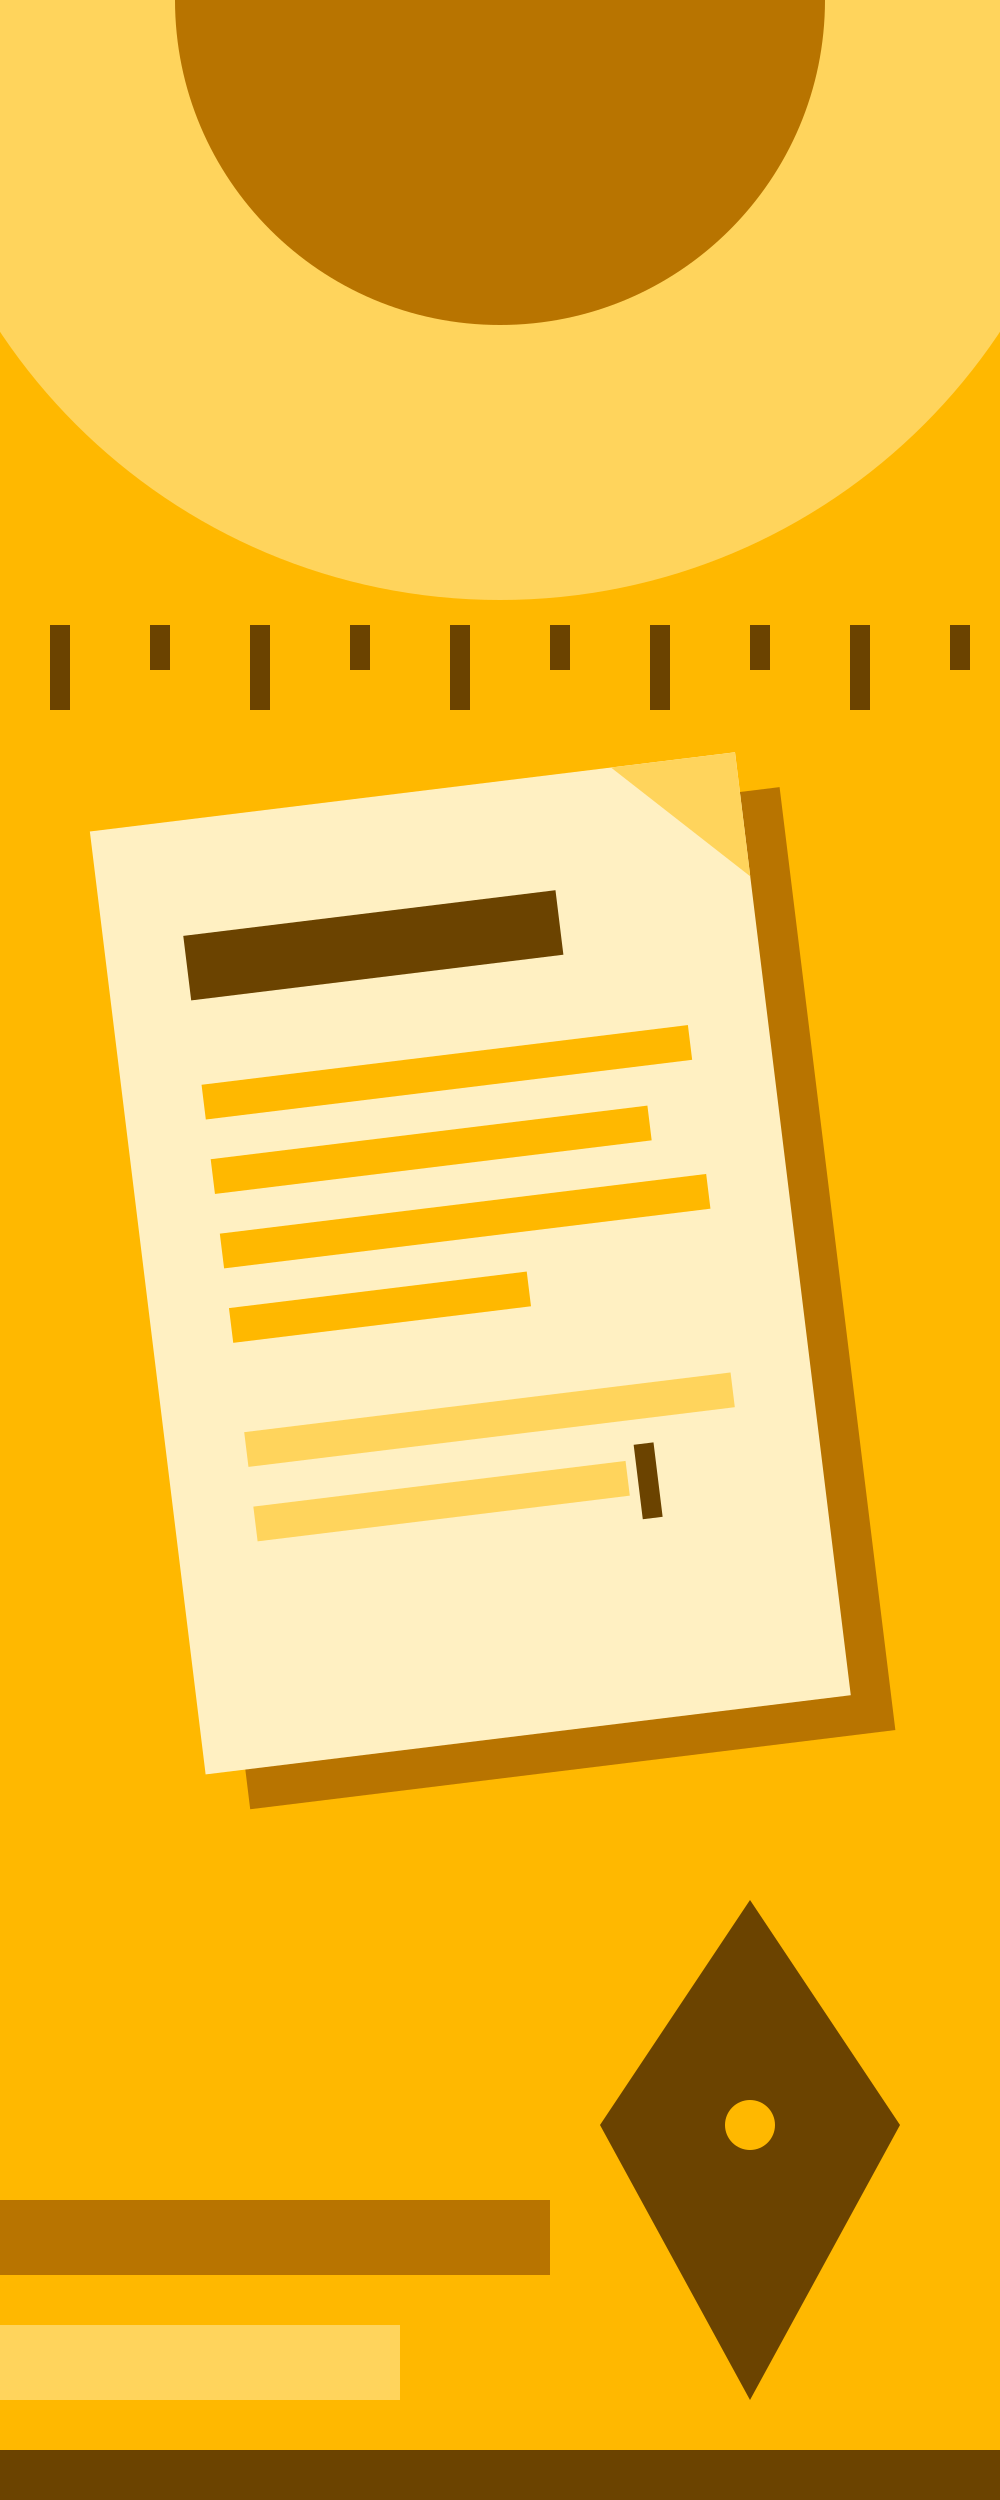
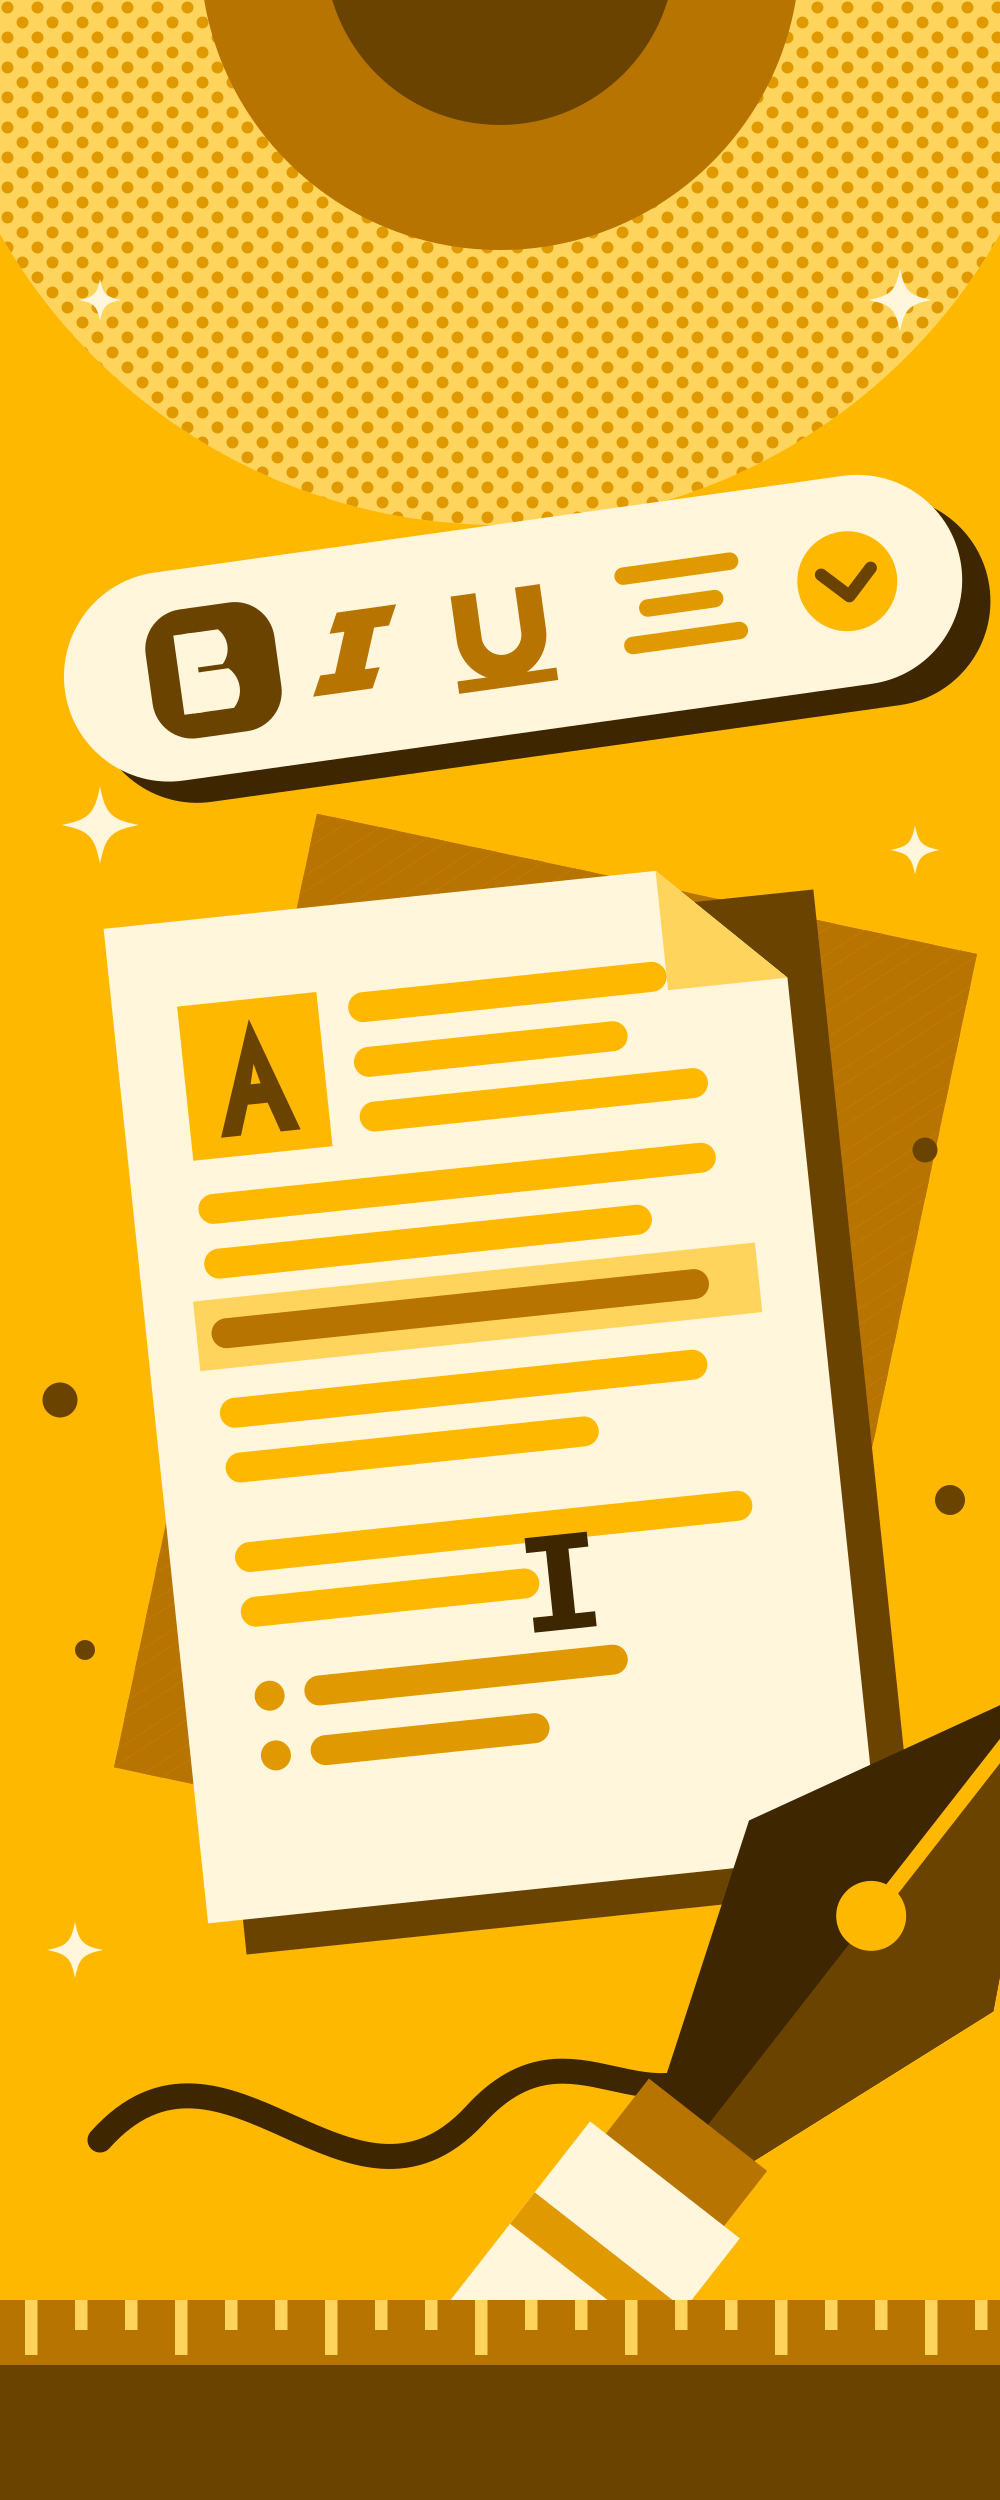
- <svg xmlns="http://www.w3.org/2000/svg" viewBox="0 0 400 1000" preserveAspectRatio="xMidYMid slice">
+ <svg xmlns="http://www.w3.org/2000/svg" xmlns:xlink="http://www.w3.org/1999/xlink" viewBox="0 0 400 1000" preserveAspectRatio="xMidYMid slice">
+   <defs>
+     <pattern id="w-dots" width="12" height="12" patternUnits="userSpaceOnUse">
+       <circle cx="3" cy="3" r="2.4" fill="#e09a00" />
+       <circle cx="9" cy="9" r="2.4" fill="#e09a00" />
+     </pattern>
+     <pattern id="w-dots-dark" width="10" height="10" patternUnits="userSpaceOnUse">
+       <circle cx="2.5" cy="2.5" r="2" fill="#6b4300" />
+       <circle cx="7.5" cy="7.5" r="2" fill="#6b4300" />
+     </pattern>
+     <pattern id="w-hatch" width="14" height="14" patternUnits="userSpaceOnUse" patternTransform="rotate(45)">
+       <rect width="6" height="14" fill="#b87400" />
+     </pattern>
+     <path id="w-star" d="M0-14C2-4 4-2 14 0 4 2 2 4 0 14-2 4-4 2-14 0-4-2-2-4 0-14Z" />
+   </defs>
  <rect width="400" height="1000" fill="#ffb800" />
-   <circle cx="200" cy="0" r="240" fill="#ffd45c" />
-   <circle cx="200" cy="0" r="130" fill="#b87400" />
+   <circle cx="200" cy="-20" r="230" fill="#ffd45c" />
+   <circle cx="200" cy="-20" r="230" fill="url(#w-dots)" />
+   <circle cx="200" cy="-20" r="120" fill="#b87400" />
+   <circle cx="200" cy="-20" r="70" fill="#6b4300" />
+   <g transform="rotate(-8 200 250)">
+     <rect x="24" y="210" width="362" height="84" rx="42" fill="#3d2600" transform="translate(10 10)" />
+     <rect x="24" y="210" width="362" height="84" rx="42" fill="#fff6dc" />
+     <rect x="58" y="226" width="52" height="52" rx="16" fill="#6b4300" />
+     <path d="M74 236H88A10 10 0 0 1 88 250H74ZM74 252H90A11 11 0 0 1 90 268H74Z" fill="#fff6dc" />
+     <rect x="70" y="236" width="8" height="32" fill="#fff6dc" />
+     <path d="M136 236H160L156 244H150L144 260H150L146 268H122L126 260H132L138 244H132Z" fill="#b87400" />
+     <path d="M182 236H192V254A8 8 0 0 0 208 254V236H218V254A18 18 0 0 1 182 254Z" fill="#b87400" />
+     <rect x="180" y="270" width="40" height="5" fill="#b87400" />
+     <g fill="#e09a00">
+       <rect x="248" y="234" width="50" height="7" rx="3.5" />
+       <rect x="256" y="248" width="34" height="7" rx="3.5" />
+       <rect x="248" y="262" width="50" height="7" rx="3.5" />
+     </g>
+     <circle cx="340" cy="252" r="20" fill="#ffb800" />
+     <path d="M330 248L340 258L350 248" fill="none" stroke="#6b4300" stroke-width="5" stroke-linecap="round" stroke-linejoin="round" />
+   </g>
+   <g transform="rotate(12 220 560)">
+     <rect x="80" y="350" width="270" height="390" fill="#b87400" />
+     <rect x="80" y="350" width="270" height="390" fill="url(#w-hatch)" />
+   </g>
+   <g transform="rotate(-6 200 560)">
+     <rect x="62" y="356" width="270" height="400" fill="#6b4300" transform="translate(14 14)" />
+     <path d="M62 356H284L332 404V756H62Z" fill="#fff6dc" />
+     <path d="M284 356V404H332Z" fill="#ffd45c" />
+     <rect x="88" y="390" width="56" height="62" fill="#ffb800" />
+     <path d="M100 444L116 398L132 444H124L120 432H112L108 444ZM114 424H118L116 416Z" fill="#6b4300" />
+     <g fill="#ffb800">
+       <rect x="156" y="392" width="128" height="12" rx="6" />
+       <rect x="156" y="414" width="110" height="12" rx="6" />
+       <rect x="156" y="436" width="140" height="12" rx="6" />
+       <rect x="88" y="466" width="208" height="12" rx="6" />
+       <rect x="88" y="488" width="180" height="12" rx="6" />
+     </g>
+     <rect x="82" y="508" width="226" height="28" fill="#ffd45c" />
+     <rect x="88" y="516" width="200" height="12" rx="6" fill="#b87400" />
+     <g fill="#ffb800">
+       <rect x="88" y="548" width="196" height="12" rx="6" />
+       <rect x="88" y="570" width="150" height="12" rx="6" />
+       <rect x="88" y="606" width="208" height="12" rx="6" />
+       <rect x="88" y="628" width="120" height="12" rx="6" />
+     </g>
+     <g fill="#e09a00">
+       <circle cx="96" cy="668" r="6" />
+       <rect x="110" y="662" width="130" height="12" rx="6" />
+       <circle cx="96" cy="692" r="6" />
+       <rect x="110" y="686" width="96" height="12" rx="6" />
+     </g>
+     <rect x="212" y="620" width="9" height="30" fill="#3d2600" />
+     <rect x="204" y="616" width="25" height="6" fill="#3d2600" />
+     <rect x="204" y="648" width="25" height="6" fill="#3d2600" />
+   </g>
+   <path d="M40 856C90 800 140 900 190 846C230 802 260 860 296 818" fill="none" stroke="#3d2600" stroke-width="10" stroke-linecap="round" />
+   <g transform="rotate(38 330 790)">
+     <path d="M330 640L392 760L352 870H308L268 760Z" fill="#3d2600" />
+     <path d="M330 640L392 760L352 870H330Z" fill="#6b4300" />
+     <rect x="300" y="866" width="60" height="30" fill="#b87400" />
+     <rect x="292" y="894" width="76" height="140" fill="#fff6dc" />
+     <rect x="292" y="930" width="76" height="16" fill="#e09a00" />
+     <circle cx="330" cy="760" r="14" fill="#ffb800" />
+     <rect x="327" y="640" width="6" height="110" fill="#ffb800" />
+   </g>
+   <g fill="#fff6dc">
+     <use xlink:href="#w-star" transform="translate(40 330) scale(1.1)" />
+     <use xlink:href="#w-star" transform="translate(366 340) scale(.7)" />
+     <use xlink:href="#w-star" transform="translate(30 780) scale(.8)" />
+     <use xlink:href="#w-star" transform="translate(360 120) scale(.9)" />
+     <use xlink:href="#w-star" transform="translate(40 120) scale(.6)" />
+   </g>
  <g fill="#6b4300">
-     <rect x="20" y="250" width="8" height="34" />
-     <rect x="60" y="250" width="8" height="18" />
-     <rect x="100" y="250" width="8" height="34" />
-     <rect x="140" y="250" width="8" height="18" />
-     <rect x="180" y="250" width="8" height="34" />
-     <rect x="220" y="250" width="8" height="18" />
-     <rect x="260" y="250" width="8" height="34" />
-     <rect x="300" y="250" width="8" height="18" />
-     <rect x="340" y="250" width="8" height="34" />
-     <rect x="380" y="250" width="8" height="18" />
+     <circle cx="24" cy="560" r="7" />
+     <circle cx="380" cy="600" r="6" />
+     <circle cx="34" cy="660" r="4" />
+     <circle cx="370" cy="460" r="5" />
  </g>
-   <g transform="rotate(-7 200 520)">
-     <rect x="76" y="330" width="260" height="380" fill="#b87400" />
-     <rect x="60" y="314" width="260" height="380" fill="#fff0c2" />
-     <path d="M270 314h50v50Z" fill="#ffd45c" />
-     <rect x="92" y="360" width="150" height="26" fill="#6b4300" />
-     <rect x="92" y="420" width="196" height="14" fill="#ffb800" />
-     <rect x="92" y="450" width="176" height="14" fill="#ffb800" />
-     <rect x="92" y="480" width="196" height="14" fill="#ffb800" />
-     <rect x="92" y="510" width="120" height="14" fill="#ffb800" />
-     <rect x="92" y="560" width="196" height="14" fill="#ffd45c" />
-     <rect x="92" y="590" width="150" height="14" fill="#ffd45c" />
-     <rect x="246" y="584" width="8" height="30" fill="#6b4300" />
+   <rect x="0" y="920" width="400" height="80" fill="#6b4300" />
+   <rect x="0" y="920" width="400" height="26" fill="#b87400" />
+   <g fill="#ffd45c">
+     <rect x="10" y="920" width="5" height="22" />
+     <rect x="30" y="920" width="5" height="12" />
+     <rect x="50" y="920" width="5" height="12" />
+     <rect x="70" y="920" width="5" height="22" />
+     <rect x="90" y="920" width="5" height="12" />
+     <rect x="110" y="920" width="5" height="12" />
+     <rect x="130" y="920" width="5" height="22" />
+     <rect x="150" y="920" width="5" height="12" />
+     <rect x="170" y="920" width="5" height="12" />
+     <rect x="190" y="920" width="5" height="22" />
+     <rect x="210" y="920" width="5" height="12" />
+     <rect x="230" y="920" width="5" height="12" />
+     <rect x="250" y="920" width="5" height="22" />
+     <rect x="270" y="920" width="5" height="12" />
+     <rect x="290" y="920" width="5" height="12" />
+     <rect x="310" y="920" width="5" height="22" />
+     <rect x="330" y="920" width="5" height="12" />
+     <rect x="350" y="920" width="5" height="12" />
+     <rect x="370" y="920" width="5" height="22" />
+     <rect x="390" y="920" width="5" height="12" />
  </g>
-   <path d="M300 760l60 90-60 110-60-110Z" fill="#6b4300" />
-   <circle cx="300" cy="850" r="10" fill="#ffb800" />
-   <rect x="0" y="880" width="220" height="30" fill="#b87400" />
-   <rect x="0" y="930" width="160" height="30" fill="#ffd45c" />
-   <rect x="0" y="980" width="400" height="20" fill="#6b4300" />
+   <rect x="0" y="956" width="400" height="44" fill="url(#w-dots-dark)" />
</svg>
